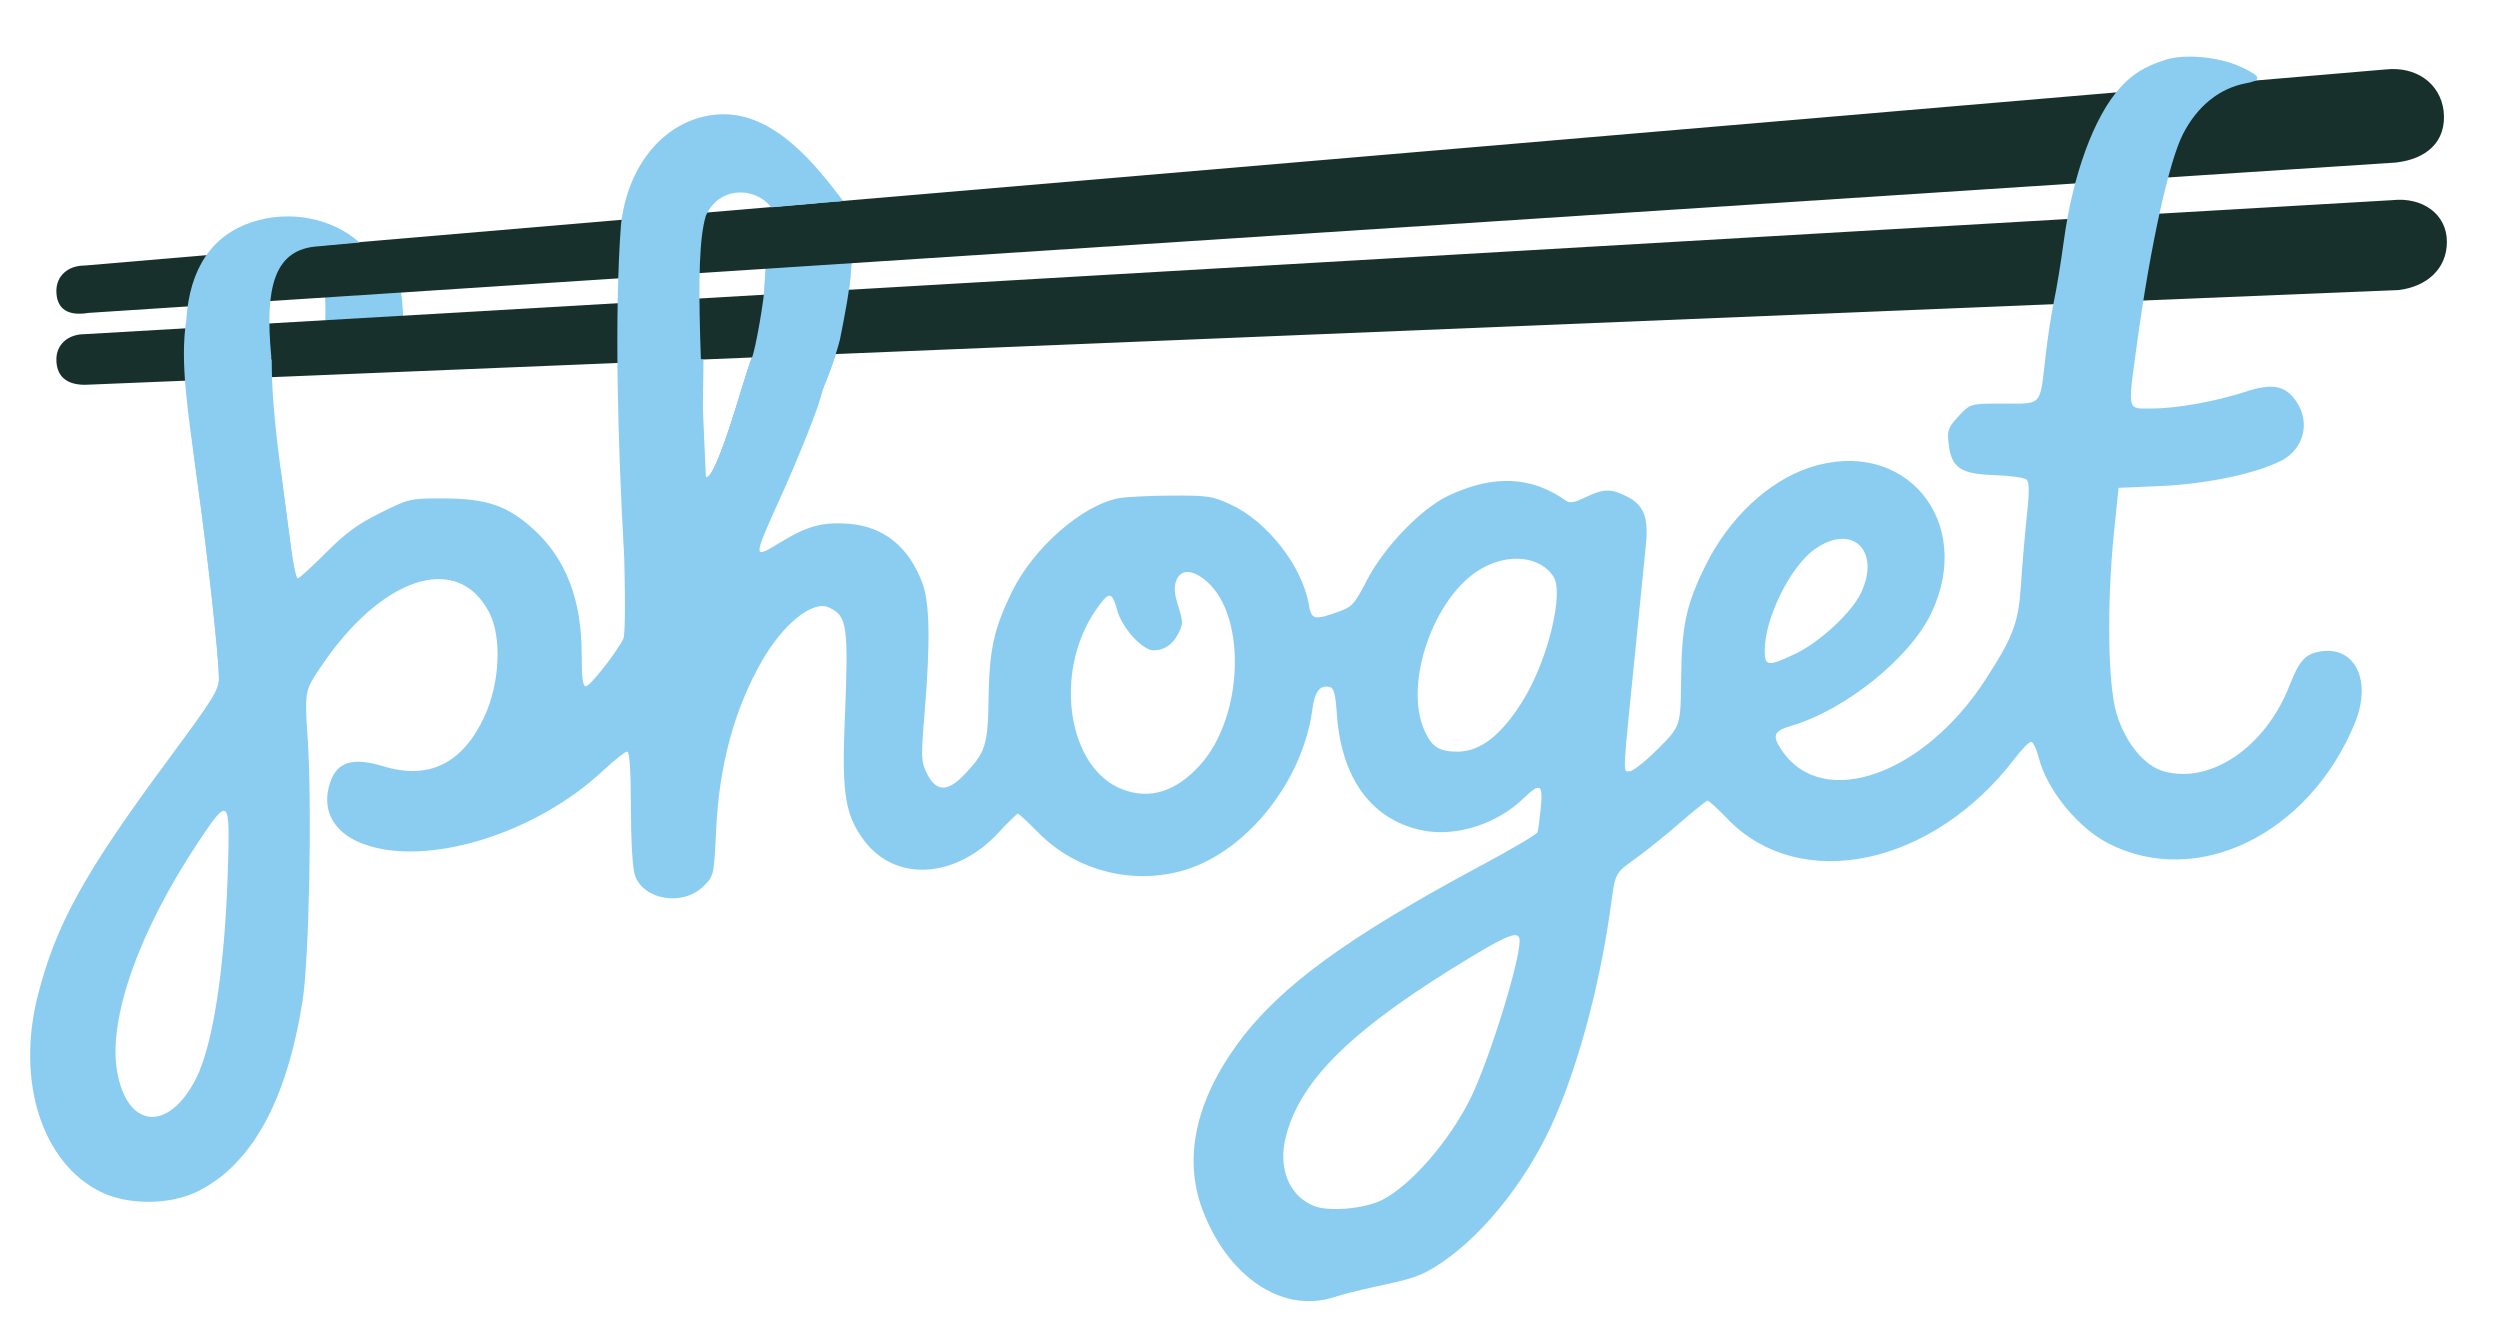
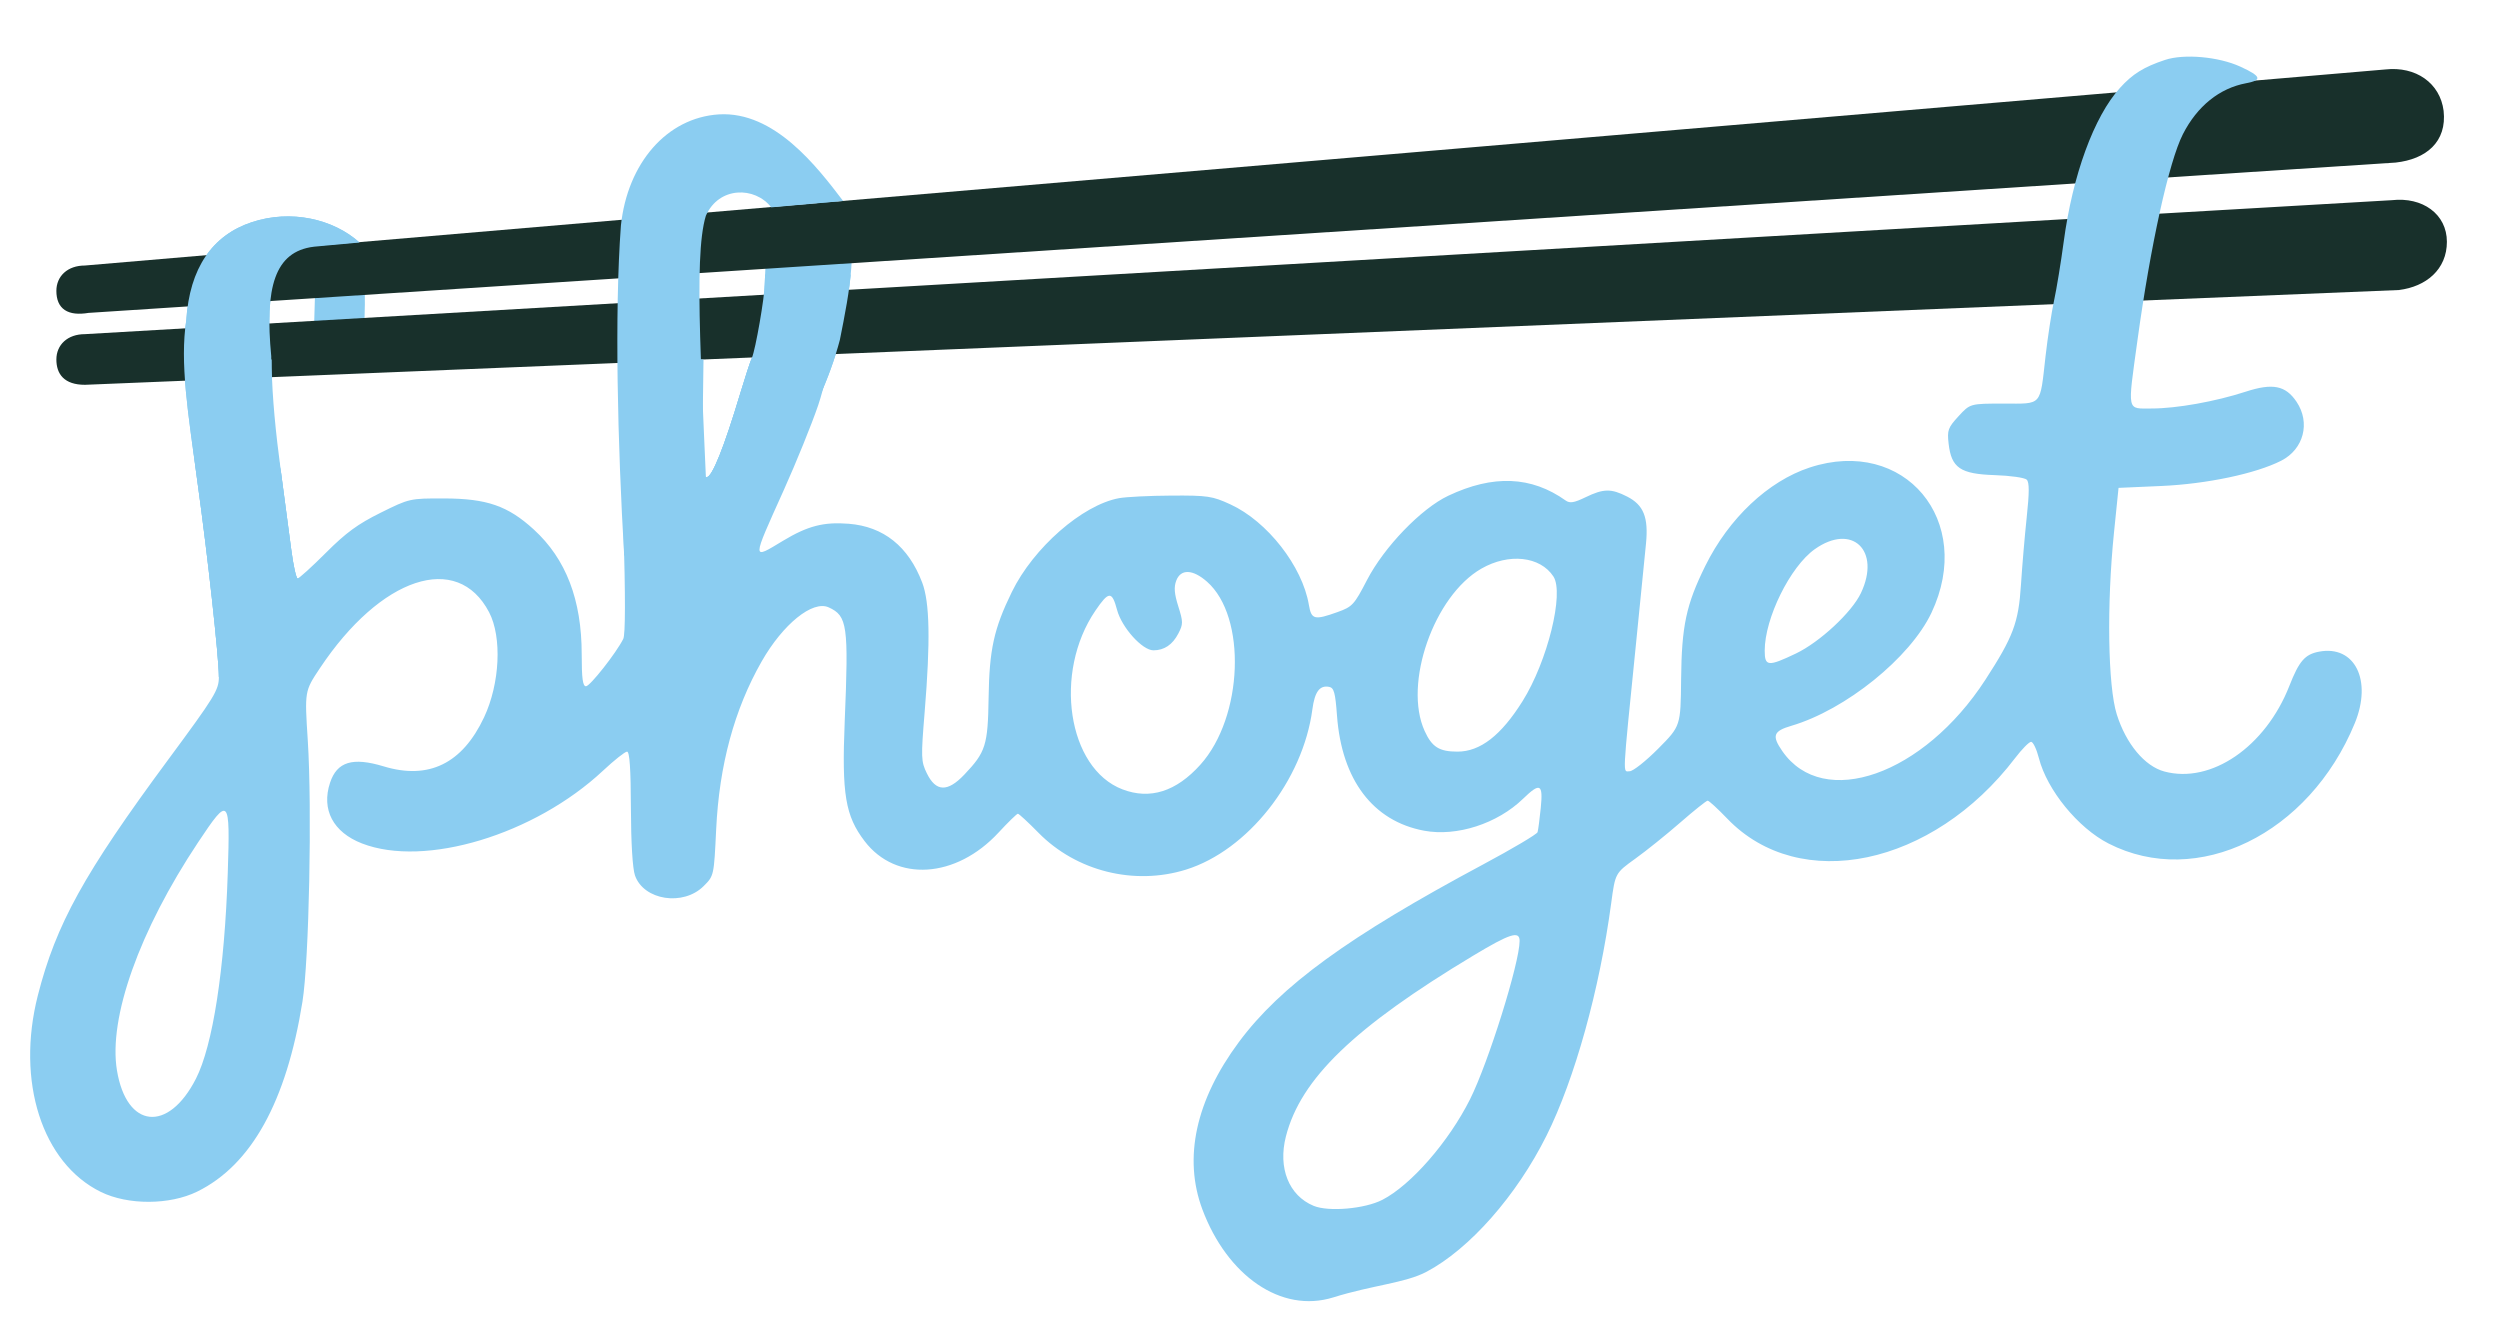
<svg xmlns="http://www.w3.org/2000/svg" viewBox="0 0 765 405" role="img" aria-labelledby="title description">
  <defs>
    <clipPath id="lettering-body-clip">
      <path clip-rule="evenodd" d="M0 0H800V580H0Z M48 50H140V110H48Z M180 25H275V110H180Z" />
    </clipPath>
    <clipPath id="h-return-through-clip">
      <path d="M180 84H280V190H180Z" />
    </clipPath>
  </defs>
  <g id="fold-backs" fill="#8bcdf1">
-     <path id="p-fold-back" d="M97 77L116 75C123 82 124 94 123 104L99 106C100 95 100 87 97 77ZM100 73L108 73.5V78L100 79Z" />
+     <path id="p-fold-back" d="M66.975 207.183C67.008 201.409 63.534 169.778 60.420 147.5C57.5 126 55 111 57 98C58 82 65 72 77 68C89 64 102 67 110 74.2C112 82 112 95 111 106L96 107C96 96 97 85 96 75.5C84 77 81 88 83 109C83 125 84 135 85.984 144.5C87.093 152.75 88.509 163.438 89.131 168.25C89.753 173.062 90.626 177 91.070 177L91 200Z" />
    <path id="h-fold-back" d="M235 64L258 62C263 74 260 89 257 104C251 127 233 156 217 174L205 163C211 158 215 152 216.254 146C217.916 146 221.549 136.939 226.480 120.5C227.964 115.55 229.584 110.6 230.078 109.5C231.177 107.056 234 90.807 234 86.928L235 64ZM250 59.5L256 60V66L250 67Z" />
  </g>
  <g id="chopsticks" fill="#18302b" stroke="#18302b" stroke-width="1.5" stroke-linejoin="round">
    <path id="upper-chopstick" d="M26 82 730 22C739 21 746 26 747 34C748 43 742 48 733 49L27 95C21 96 18 94 18 89C18 85 21 82 26 82Z" />
    <path id="lower-chopstick" d="M26 103 732 62C741 61 748 66 748 74C748 82 742 87 734 88L26 117C20 117 18 114 18 110C18 106 21 103 26 103Z" />
  </g>
  <g id="lettering-body" clip-path="url(#lettering-body-clip)">
    <path id="noodle-lettering" fill="#8bcdf1" fill-rule="evenodd" d="M 662.500 18.335 C 656.001 20.494, 652.570 22.626, 648.700 26.910 C 640.750 35.709, 634.230 53.549, 631.489 74 C 630.641 80.325, 629.314 88.425, 628.540 92 C 627.765 95.575, 626.594 103.225, 625.936 109 C 624.167 124.535, 625.086 123.500, 613.063 123.500 C 602.858 123.500, 602.858 123.500, 599.312 127.363 C 596.087 130.876, 595.811 131.635, 596.273 135.731 C 597.112 143.169, 599.841 145.040, 610.359 145.387 C 615.152 145.544, 619.572 146.172, 620.180 146.780 C 620.989 147.589, 620.990 150.665, 620.184 158.193 C 619.578 163.862, 618.780 173.225, 618.410 179 C 617.672 190.534, 616.048 194.862, 607.530 208 C 588.631 237.150, 557.936 247.945, 545.396 229.851 C 542.126 225.131, 542.626 223.722, 548.146 222.098 C 564.765 217.209, 584.517 201.277, 591.026 187.510 C 604.355 159.320, 582.748 133.540, 553.771 143.060 C 541.066 147.235, 529.030 158.572, 521.833 173.146 C 515.968 185.022, 514.583 191.504, 514.421 207.834 C 514.280 222.168, 514.280 222.168, 507.417 229.084 C 503.642 232.888, 499.708 236, 498.675 236 C 496.531 236, 496.374 239.160, 500.614 197 C 501.970 183.525, 503.349 169.708, 503.680 166.296 C 504.456 158.285, 502.938 154.519, 497.897 151.947 C 493.016 149.457, 490.672 149.496, 485.176 152.157 C 481.685 153.847, 480.372 154.065, 479.110 153.167 C 468.594 145.681, 456.906 145.202, 443.178 151.695 C 434.864 155.627, 423.540 167.380, 418.285 177.529 C 414.391 185.051, 413.824 185.668, 409.314 187.284 C 402.184 189.840, 401.279 189.612, 400.510 185.059 C 398.516 173.256, 387.785 159.526, 376.500 154.339 C 370.962 151.793, 369.569 151.586, 358.408 151.649 C 351.758 151.687, 344.558 152.044, 342.408 152.443 C 331.184 154.526, 316.227 167.618, 309.626 181.136 C 304.131 192.390, 302.734 198.744, 302.513 213.500 C 302.294 228.062, 301.637 230.144, 295.075 237.041 C 289.936 242.444, 286.388 242.318, 283.612 236.633 C 281.839 233.003, 281.798 231.858, 282.945 217.874 C 284.729 196.110, 284.504 184.349, 282.189 178.255 C 277.993 167.211, 270.376 161.117, 259.710 160.270 C 252.047 159.662, 247.167 160.925, 239.609 165.477 C 229.965 171.284, 229.956 171.930, 239.823 150 C 243.659 141.475, 248.403 129.775, 250.365 124 C 254.003 113.289, 259.653 83.158, 258.248 81.956 C 257.376 81.210, 236.445 82.607, 234.986 83.509 C 234.444 83.844, 234 85.383, 234 86.928 C 234 90.807, 231.177 107.056, 230.078 109.500 C 229.584 110.600, 227.964 115.550, 226.480 120.500 C 221.549 136.939, 217.916 146, 216.254 146 C 214.864 146, 214.757 142.275, 215.256 111.250 C 215.832 75.431, 216.424 69.787, 220.284 63.243 C 222.959 58.709, 226.387 58.039, 229.863 61.369 C 232.596 63.988, 232.596 63.988, 243.542 62.950 C 249.561 62.380, 254.896 61.504, 255.397 61.003 C 255.944 60.456, 255.626 58.309, 254.600 55.622 C 249.323 41.806, 237.508 34.211, 222.900 35.244 C 207.270 36.351, 196.067 48.327, 192.326 67.931 C 190.338 78.348, 189.621 121.785, 190.781 161.500 C 191.399 182.658, 191.378 194.178, 190.719 195.500 C 188.578 199.793, 180.545 210, 179.307 210 C 178.320 210, 178 207.604, 178 200.210 C 178 183.540, 173.197 171.037, 163.329 162.018 C 155.422 154.791, 148.963 152.554, 135.923 152.524 C 125.414 152.500, 125.291 152.528, 116.457 156.906 C 109.488 160.360, 105.873 163.005, 99.723 169.156 C 95.409 173.470, 91.515 177, 91.070 177 C 90.626 177, 89.753 173.062, 89.131 168.250 C 88.509 163.438, 87.093 152.750, 85.984 144.500 C 79.224 94.220, 83.933 77.151, 105.304 74.481 C 112.180 73.622, 112.206 72.504, 105.429 69.091 C 98.283 65.493, 84.782 64.950, 76.843 67.942 C 58.008 75.041, 53.406 97.330, 60.420 147.500 C 63.534 169.778, 67.008 201.409, 66.975 207.183 C 66.952 211.170, 65.765 213.105, 51.432 232.500 C 25.713 267.302, 17.149 282.793, 11.589 304.568 C 4.865 330.903, 12.870 355.895, 30.858 364.730 C 39.165 368.809, 51.924 368.765, 60.349 364.628 C 76.914 356.494, 87.651 337.114, 92.554 306.500 C 94.578 293.863, 95.521 247.368, 94.177 226.500 C 93.210 211.500, 93.210 211.500, 97.855 204.518 C 116.503 176.488, 139.939 168.721, 149.665 187.346 C 153.655 194.988, 152.975 209.181, 148.125 219.500 C 141.468 233.664, 131.184 238.690, 117.409 234.511 C 107.892 231.624, 103.118 233.081, 100.992 239.524 C 98.281 247.738, 101.929 254.664, 110.773 258.096 C 130.007 265.560, 163.579 255.421, 184.534 235.820 C 187.955 232.619, 191.260 230, 191.877 230 C 192.662 230, 193.017 235.195, 193.056 247.250 C 193.091 257.906, 193.569 265.798, 194.306 267.895 C 196.984 275.509, 209.087 277.374, 215.328 271.134 C 218.470 267.992, 218.470 267.992, 219.150 253.746 C 220.086 234.113, 224.706 217.067, 233.060 202.414 C 239.591 190.957, 248.676 183.620, 253.569 185.850 C 259.304 188.463, 259.704 191.300, 258.483 220.718 C 257.559 242.996, 258.665 249.654, 264.576 257.396 C 274.205 270.007, 292.533 268.832, 305.552 254.770 C 308.490 251.597, 311.154 249, 311.472 249 C 311.790 249, 314.626 251.621, 317.775 254.825 C 329.358 266.609, 347.068 271.036, 362.909 266.105 C 381.813 260.222, 398.701 238.811, 401.585 217.074 C 402.301 211.677, 403.821 209.628, 406.702 210.178 C 408.203 210.465, 408.603 211.924, 409.124 219.011 C 410.568 238.658, 420.140 251.288, 435.796 254.199 C 445.776 256.055, 458.182 252.049, 466.042 244.433 C 471.296 239.341, 472.218 239.820, 471.471 247.250 C 471.126 250.688, 470.686 254.015, 470.493 254.645 C 470.301 255.274, 462.799 259.720, 453.822 264.525 C 412.549 286.616, 391.836 301.685, 379.069 318.907 C 365.895 336.678, 362.047 354.360, 367.932 370.087 C 375.5 390.3, 392 402, 408 397 C 420 393.25, 430 392.606, 436.480 389.187 C 449.657 382.233, 464.069 365.886, 473.237 347.500 C 481.870 330.185, 489.481 302.825, 493.032 276.338 C 494.260 267.176, 494.260 267.176, 500.412 262.750 C 503.795 260.316, 510.001 255.327, 514.203 251.662 C 518.404 247.998, 522.160 245, 522.550 245 C 522.939 245, 525.646 247.485, 528.564 250.522 C 550.727 273.589, 591.407 265.032, 616.593 232.006 C 618.693 229.253, 620.908 227, 621.516 227 C 622.124 227, 623.196 229.241, 623.898 231.980 C 626.398 241.734, 635.852 253.328, 645.205 258.109 C 672.367 271.996, 706.596 255.279, 720.567 221.302 C 725.963 208.178, 720.571 197.357, 709.654 199.405 C 705.309 200.220, 703.532 202.264, 700.549 209.874 C 693.234 228.540, 676.602 239.932, 662.292 236.079 C 656.264 234.455, 650.569 227.614, 647.729 218.585 C 645.006 209.931, 644.630 185.028, 646.888 162.894 L 648.275 149.288 661.388 148.710 C 675.257 148.099, 690.309 144.924, 698.048 140.976 C 704.944 137.457, 707.051 129.340, 702.732 122.930 C 699.375 117.949, 695.434 117.169, 687.189 119.853 C 677.909 122.873, 666.019 125, 658.412 125 C 650.715 125, 651.010 126.393, 654.034 104.337 C 658.031 75.179, 663.703 49.424, 667.968 41.062 C 672.341 32.491, 679.147 27.001, 687.297 25.472 C 692.365 24.521, 691.952 23.325, 685.540 20.390 C 678.880 17.341, 668.325 16.399, 662.500 18.335 M 104.750 90.743 C 97.463 91.064, 97 91.220, 97 93.351 C 97 98.724, 98.444 99.200, 112.033 98.314 C 124.500 97.500, 124.500 97.500, 124.238 95 C 123.661 89.492, 125.260 89.841, 104.750 90.743 M 555.326 168.047 C 547.798 173.381, 540 189.185, 540 199.105 C 540 203.948, 541.030 204.042, 549.538 199.982 C 556.838 196.498, 566.638 187.390, 569.440 181.485 C 575.633 168.434, 566.735 159.962, 555.326 168.047 M 453.304 173.999 C 438.771 182.334, 429.373 209.212, 435.937 223.669 C 438.172 228.593, 440.405 230, 445.984 230 C 452.952 230, 459.330 225.052, 465.911 214.543 C 473.529 202.375, 478.692 181.512, 475.347 176.407 C 471.294 170.221, 461.716 169.175, 453.304 173.999 M 359.936 177.670 C 359.178 179.662, 359.335 181.657, 360.555 185.536 C 362.058 190.314, 362.060 190.983, 360.584 193.837 C 358.806 197.276, 356.256 199, 352.948 199 C 349.544 199, 343.268 192.031, 341.830 186.655 C 340.263 180.795, 339.304 180.825, 335.188 186.863 C 322.256 205.838, 326.696 235.136, 343.476 241.544 C 351.912 244.766, 359.908 242.233, 367.316 233.993 C 380.445 219.391, 381.553 188.717, 369.339 177.993 C 364.981 174.167, 361.315 174.041, 359.936 177.670 M 60.623 257.750 C 42.621 284.811, 33.129 311.494, 35.790 327.555 C 38.743 345.371, 51.479 346.702, 59.959 330.081 C 65.117 319.970, 68.737 296.599, 69.691 267.250 C 70.453 243.801, 70.128 243.461, 60.623 257.750 M 450.870 292.390 C 414.363 314.325, 398.007 330.102, 393.489 347.738 C 391.015 357.394, 394.386 365.846, 401.962 368.984 C 406.541 370.881, 417.621 369.915, 423 367.150 C 431.748 362.653, 443.313 349.388, 449.839 336.363 C 455.433 325.201, 465 294.631, 465 287.921 C 465 284.730, 462.083 285.653, 450.870 292.390 Z" />
  </g>
  <g id="fold-fronts" fill="#8bcdf1">
    <path id="p-fold-front" d="M66.975 207.183C67.008 201.409 63.534 169.778 60.420 147.5C57.5 126 55 111 57 98C58 82 65 72 77 68C89 64 102 67 110 74.2L96 75.5C84 77 81 88 83 109C83 125 84 135 85.984 144.5C87.093 152.75 88.509 163.438 89.131 168.25C89.753 173.062 90.626 177 91.070 177L91 200Z" />
    <path id="h-fold-front" d="M191 170C189 136 188 96 190 69C192 50 204 36 220 35C237 34 250 51 258 61.5L236 63.45C231 57 220 57 216 66C212 79 215 117 217 170Z" />
    <path id="h-return-through" clip-path="url(#h-return-through-clip)" d="M235 64L258 62C263 74 260 89 257 104C251 127 233 156 217 174L205 163C211 158 215 152 216.254 146C217.916 146 221.549 136.939 226.480 120.5C227.964 115.55 229.584 110.6 230.078 109.5C231.177 107.056 234 90.807 234 86.928L235 64ZM250 59.5L256 60V66L250 67Z" />
  </g>
</svg>
